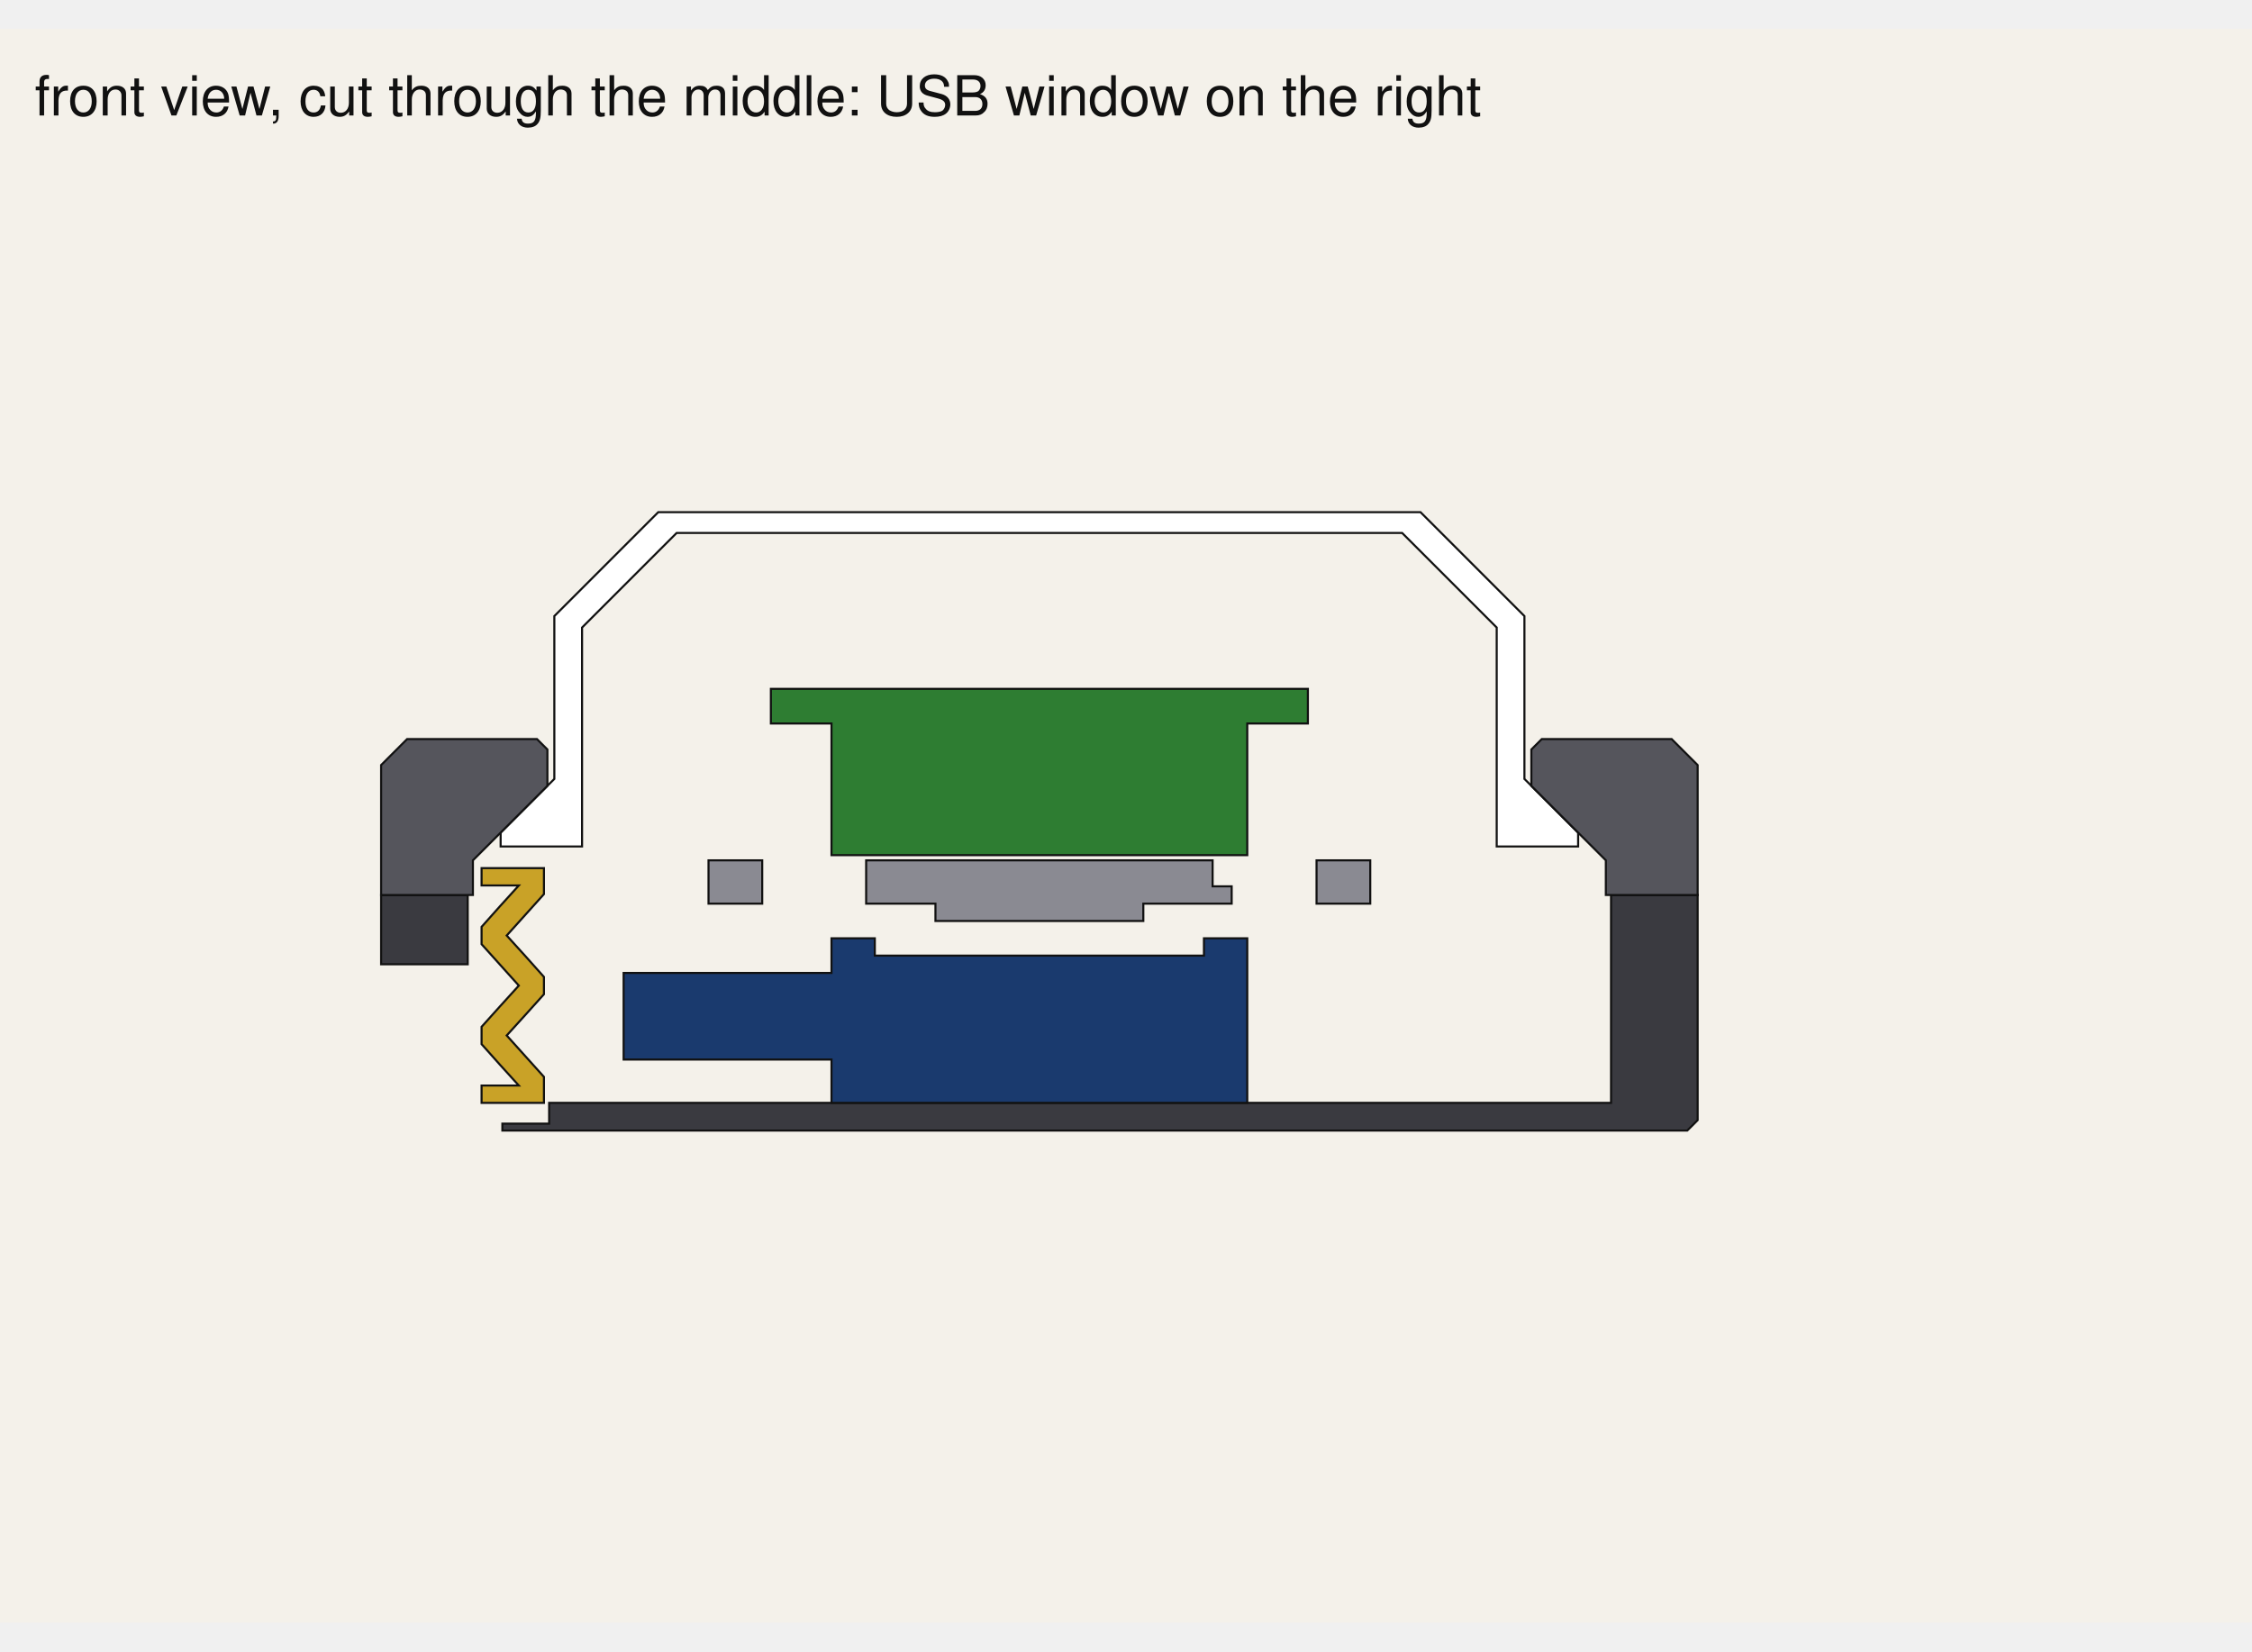
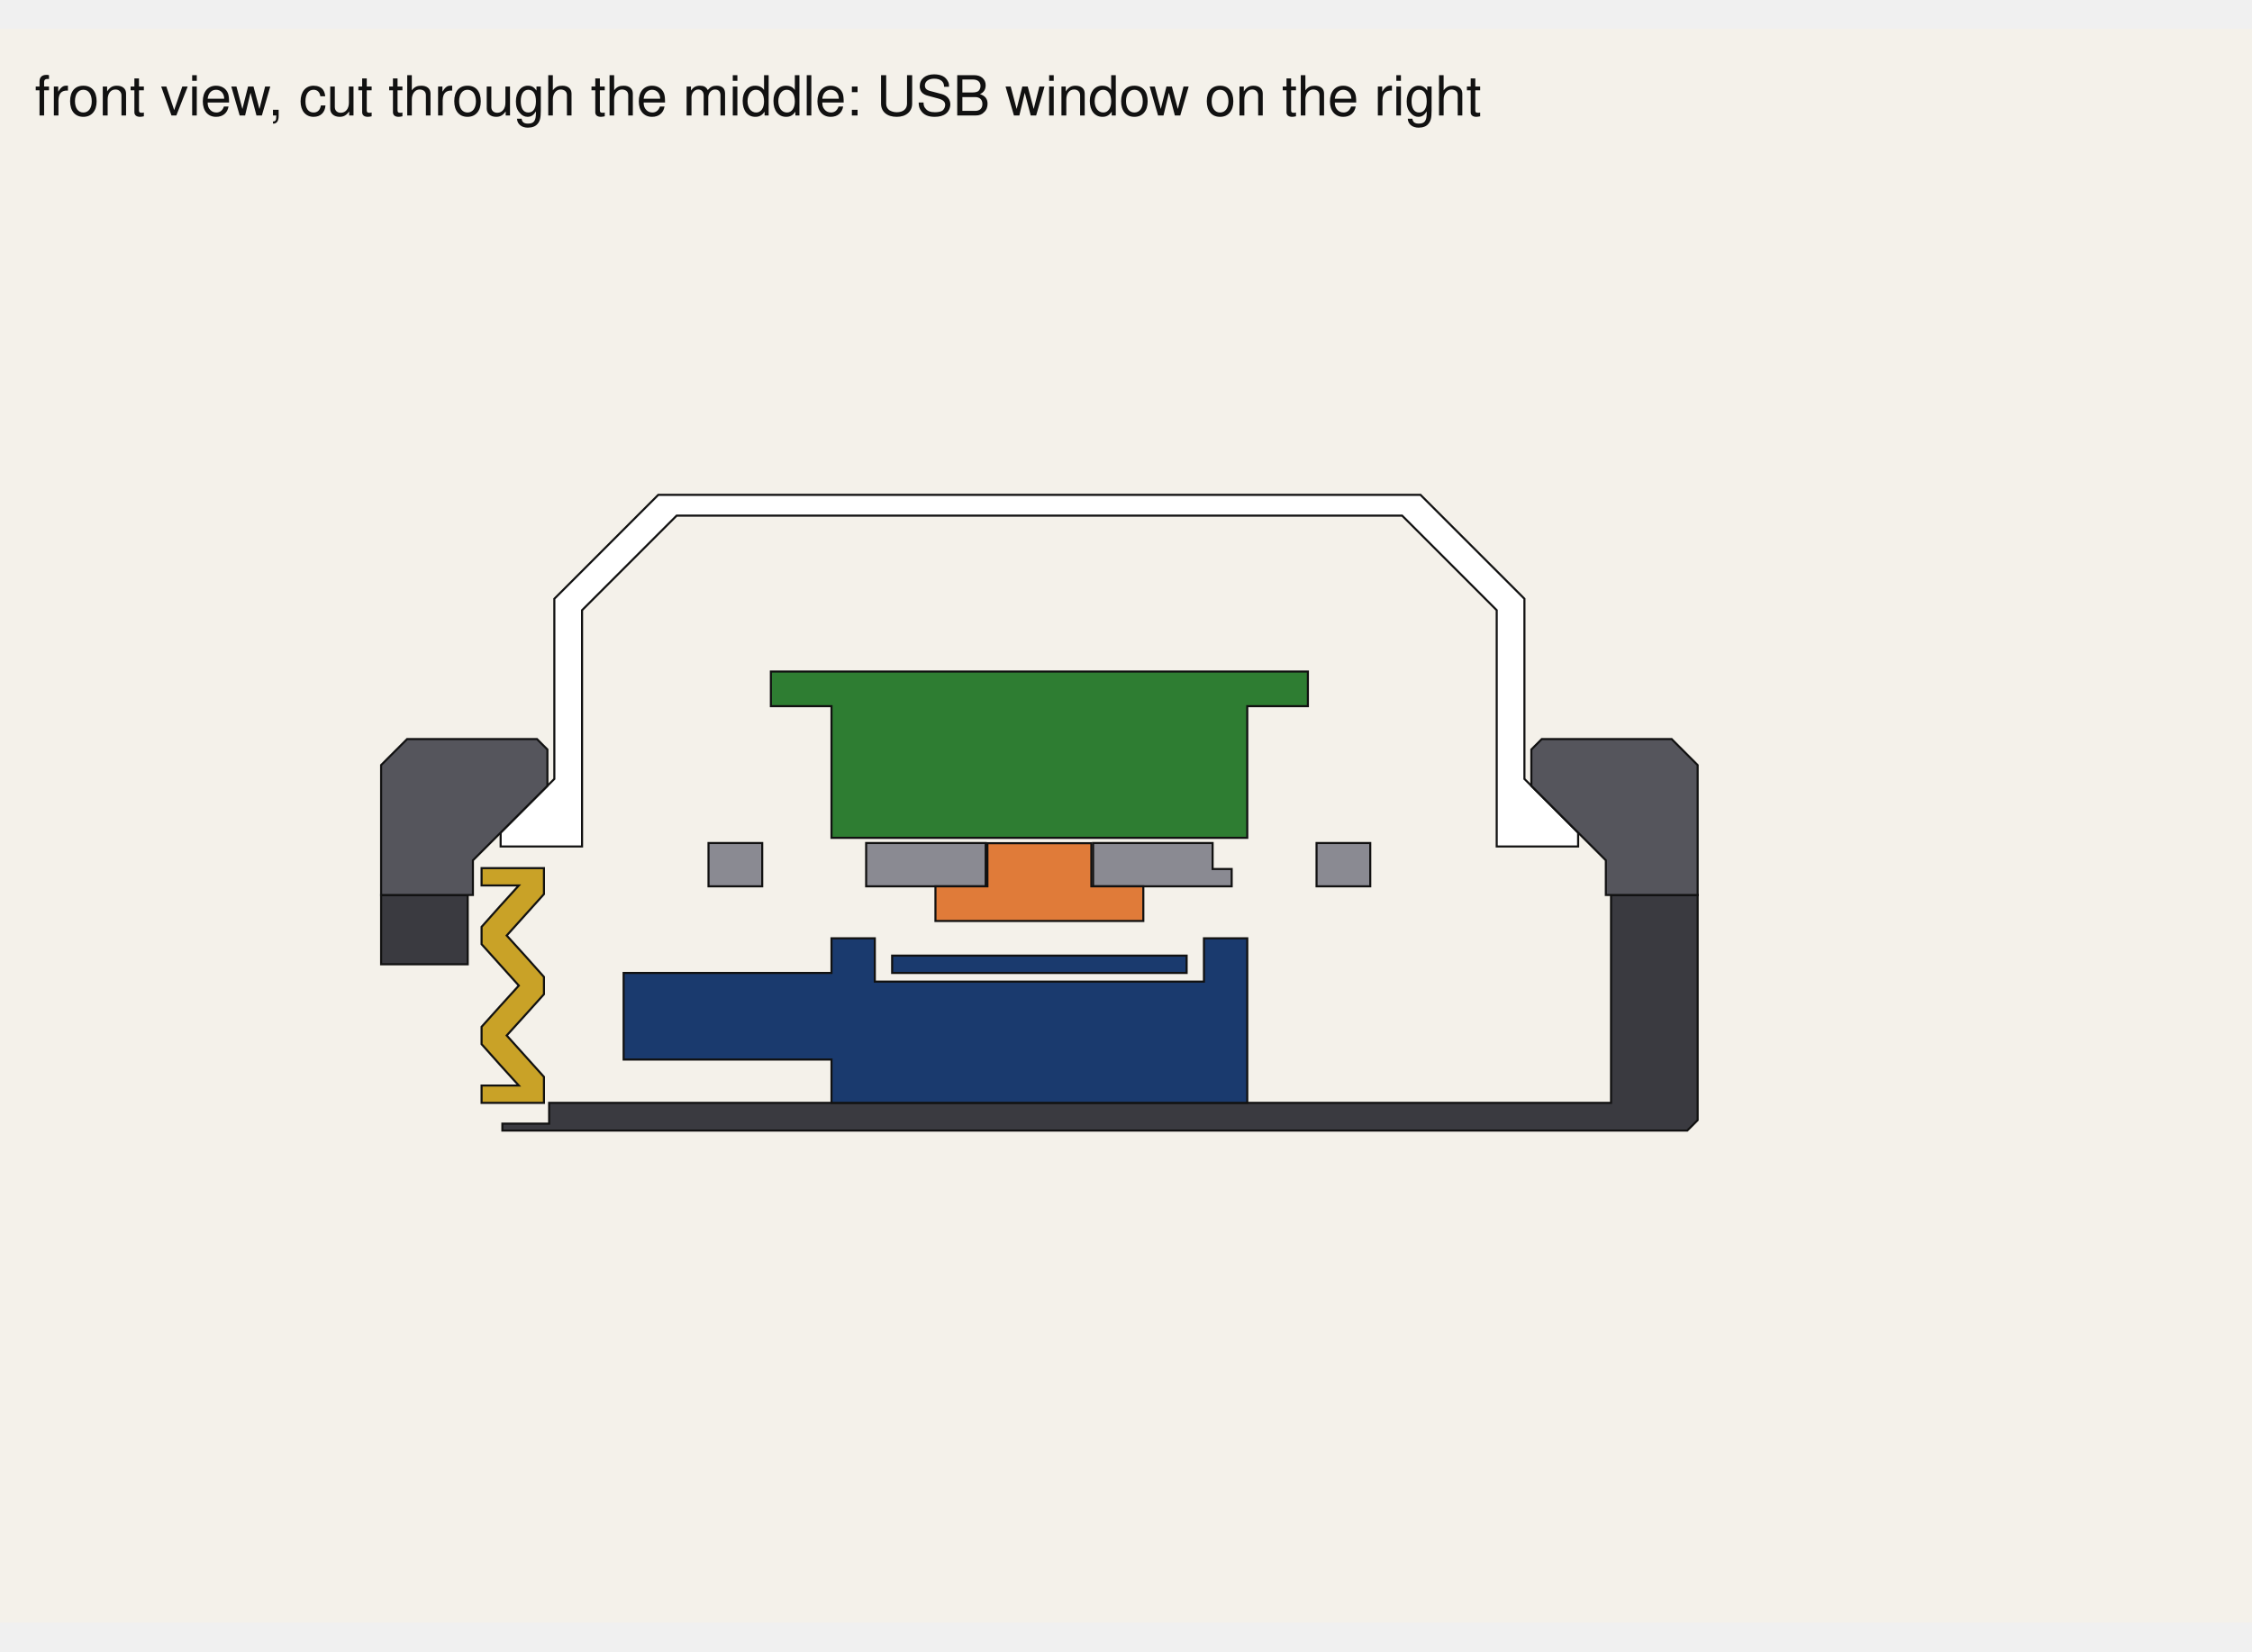
<svg xmlns="http://www.w3.org/2000/svg" viewBox="-60 -62 130 92" width="1320" height="968">
  <rect x="-60" y="-62" width="130" height="92" fill="#f4f1ea" />
  <path d="M38.00,-5.50 L38.00,1.00 L37.70,1.30 L37.40,1.60 L36.23,1.60 L36.20,1.60 L36.11,1.60 L35.98,1.60 L35.82,1.60 L35.63,1.60 L35.43,1.60 L35.23,1.60 L35.06,1.60 L34.92,1.60 L34.81,1.60 L34.76,1.60 L34.76,1.60 L24.93,1.60 L24.65,1.60 L24.63,1.60 L24.08,1.60 L23.97,1.60 L23.92,1.60 L23.74,1.60 L23.66,1.60 L23.43,1.60 L23.32,1.60 L23.06,1.60 L22.94,1.60 L22.65,1.60 L22.52,1.60 L22.24,1.60 L22.10,1.60 L21.84,1.60 L21.71,1.60 L21.49,1.60 L21.37,1.60 L21.20,1.60 L21.12,1.60 L-24.05,1.60 L-24.21,1.60 L-24.35,1.60 L-24.48,1.60 L-24.57,1.60 L-24.63,1.60 L-24.93,1.60 L-27.22,1.60 L-31.00,1.60 L-31.00,1.39 L-31.00,1.20 L-29.65,1.20 L-28.30,1.20 L-28.30,0.60 L-28.30,0.00 L-28.11,0.00 L-27.89,0.00 L-27.44,0.00 L-26.99,0.00 L-26.51,0.00 L-26.02,0.00 L-25.51,0.00 L-25.00,0.00 L-24.45,0.00 L-24.21,0.00 L-24.10,0.00 L-23.14,0.00 L-22.25,0.00 L-22.21,0.00 L-22.17,0.00 L-21.95,0.00 L-21.72,0.00 L-21.44,0.00 L-21.19,0.00 L-20.89,0.00 L-20.61,0.00 L-20.28,0.00 L-19.98,0.00 L-19.63,0.00 L-19.30,0.00 L-18.93,0.00 L-18.57,0.00 L-18.18,0.00 L-17.80,0.00 L-17.39,0.00 L-16.99,0.00 L-16.55,0.00 L-16.14,0.00 L-15.68,0.00 L-15.24,0.00 L-14.77,0.00 L-14.53,0.00 L-14.34,0.00 L-14.00,0.00 L-13.25,0.00 L-12.50,0.00 L0.00,0.00 L3.53,0.00 L12.50,0.00 L13.25,0.00 L14.00,0.00 L14.34,0.00 L14.53,0.00 L14.77,0.00 L15.24,0.00 L15.68,0.00 L16.14,0.00 L16.55,0.00 L16.99,0.00 L17.39,0.00 L17.80,0.00 L18.18,0.00 L18.57,0.00 L18.93,0.00 L19.30,0.00 L19.63,0.00 L19.98,0.00 L20.28,0.00 L20.61,0.00 L20.89,0.00 L21.19,0.00 L21.44,0.00 L21.72,0.00 L21.95,0.00 L22.17,0.00 L22.21,0.00 L22.25,0.00 L23.14,0.00 L24.10,0.00 L24.21,0.00 L24.45,0.00 L25.00,0.00 L25.51,0.00 L26.02,0.00 L26.51,0.00 L26.99,0.00 L27.44,0.00 L27.89,0.00 L28.31,0.00 L28.72,0.00 L29.10,0.00 L29.49,0.00 L29.83,0.00 L30.18,0.00 L30.49,0.00 L30.80,0.00 L31.07,0.00 L31.34,0.00 L31.58,0.00 L31.81,0.00 L32.01,0.00 L32.21,0.00 L32.37,0.00 L32.52,0.00 L32.64,0.00 L32.76,0.00 L32.84,0.00 L32.92,0.00 L32.96,0.00 L33.00,0.00 L33.00,-12.00 L33.31,-12.00 L33.50,-12.00 L38.00,-12.00 Z M-33.00,-8.00 L-34.03,-8.00 L-34.65,-8.00 L-38.00,-8.00 L-38.00,-8.86 L-38.00,-12.00 L-33.50,-12.00 L-33.31,-12.00 L-33.00,-12.00 Z" fill="#3a3a40" fill-rule="evenodd" stroke="#111" stroke-width="0.12" />
-   <path d="M28.00,-28.10 L28.00,-18.70 L31.10,-15.60 L31.10,-14.80 L26.40,-14.80 L26.40,-27.44 L20.94,-32.90 L0.00,-32.90 L-20.94,-32.90 L-26.40,-27.44 L-26.40,-14.80 L-31.10,-14.80 L-31.10,-15.60 L-28.00,-18.70 L-28.00,-28.10 L-22.00,-34.10 L0.00,-34.10 L22.00,-34.10 Z" fill="#ffffff" fill-rule="evenodd" stroke="#111" stroke-width="0.12" />
-   <path d="M10.00,-12.50 L10.54,-12.50 L10.71,-12.50 L11.04,-12.50 L11.06,-12.50 L11.09,-12.50 L11.10,-12.50 L11.10,-12.46 L11.10,-11.50 L11.03,-11.50 L10.88,-11.50 L9.88,-11.50 L8.92,-11.50 L8.91,-11.50 L8.82,-11.50 L8.70,-11.50 L8.58,-11.50 L8.45,-11.50 L8.31,-11.50 L8.18,-11.50 L8.03,-11.50 L7.89,-11.50 L7.73,-11.50 L7.57,-11.50 L7.41,-11.50 L7.24,-11.50 L7.07,-11.50 L6.90,-11.50 L6.72,-11.50 L6.53,-11.50 L6.34,-11.50 L6.15,-11.50 L6.00,-11.50 L6.00,-10.50 L5.95,-10.50 L5.90,-10.50 L5.80,-10.50 L5.69,-10.50 L5.54,-10.50 L5.39,-10.50 L5.20,-10.50 L5.00,-10.50 L4.76,-10.50 L4.52,-10.50 L4.24,-10.50 L3.96,-10.50 L3.65,-10.50 L3.34,-10.50 L3.00,-10.50 L2.66,-10.50 L2.30,-10.50 L1.93,-10.50 L1.55,-10.50 L1.17,-10.50 L0.78,-10.50 L0.39,-10.50 L0.00,-10.50 L-0.39,-10.50 L-0.78,-10.50 L-1.17,-10.50 L-1.55,-10.50 L-1.93,-10.50 L-2.30,-10.50 L-2.66,-10.50 L-3.00,-10.50 L-3.34,-10.50 L-3.65,-10.50 L-3.96,-10.50 L-4.24,-10.50 L-4.52,-10.50 L-4.76,-10.50 L-5.00,-10.50 L-5.20,-10.50 L-5.39,-10.50 L-5.54,-10.50 L-5.69,-10.50 L-5.80,-10.50 L-5.90,-10.50 L-5.95,-10.50 L-6.00,-10.50 L-6.00,-11.50 L-7.50,-11.50 L-7.64,-11.50 L-7.77,-11.50 L-7.91,-11.50 L-8.04,-11.50 L-8.18,-11.50 L-8.32,-11.50 L-8.45,-11.50 L-8.49,-11.50 L-8.58,-11.50 L-8.70,-11.50 L-8.82,-11.50 L-8.93,-11.50 L-9.04,-11.50 L-9.14,-11.50 L-9.24,-11.50 L-9.33,-11.50 L-9.42,-11.50 L-9.50,-11.50 L-9.57,-11.50 L-9.64,-11.50 L-9.70,-11.50 L-9.76,-11.50 L-9.81,-11.50 L-9.86,-11.50 L-9.89,-11.50 L-9.93,-11.50 L-9.95,-11.50 L-9.98,-11.50 L-9.99,-11.50 L-10.00,-11.50 L-10.00,-14.00 L-9.99,-14.00 L-9.98,-14.00 L-9.95,-14.00 L-9.93,-14.00 L-9.89,-14.00 L-9.86,-14.00 L-9.81,-14.00 L-9.76,-14.00 L-9.70,-14.00 L-9.64,-14.00 L-9.57,-14.00 L-9.50,-14.00 L-9.42,-14.00 L-9.33,-14.00 L-9.24,-14.00 L-9.14,-14.00 L-9.04,-14.00 L-8.93,-14.00 L-8.82,-14.00 L-8.70,-14.00 L-8.58,-14.00 L-8.45,-14.00 L-8.31,-14.00 L-8.18,-14.00 L-8.03,-14.00 L-7.89,-14.00 L-7.73,-14.00 L-7.57,-14.00 L-7.41,-14.00 L-7.24,-14.00 L-7.07,-14.00 L-6.90,-14.00 L-6.72,-14.00 L-6.53,-14.00 L-6.34,-14.00 L-6.15,-14.00 L-5.96,-14.00 L-5.76,-14.00 L-5.56,-14.00 L-5.35,-14.00 L-5.14,-14.00 L-4.93,-14.00 L-4.71,-14.00 L-4.50,-14.00 L-4.28,-14.00 L-4.05,-14.00 L-3.83,-14.00 L-3.60,-14.00 L-3.37,-14.00 L-3.14,-14.00 L-2.90,-14.00 L-2.67,-14.00 L-2.43,-14.00 L-2.19,-14.00 L-1.95,-14.00 L-1.71,-14.00 L-1.47,-14.00 L-1.22,-14.00 L-0.98,-14.00 L-0.74,-14.00 L-0.49,-14.00 L-0.25,-14.00 L0.00,-14.00 L0.25,-14.00 L0.49,-14.00 L0.74,-14.00 L0.98,-14.00 L1.22,-14.00 L1.47,-14.00 L1.71,-14.00 L1.95,-14.00 L2.19,-14.00 L2.43,-14.00 L2.67,-14.00 L2.90,-14.00 L3.14,-14.00 L3.37,-14.00 L3.60,-14.00 L3.83,-14.00 L4.05,-14.00 L4.28,-14.00 L4.50,-14.00 L4.71,-14.00 L4.93,-14.00 L5.14,-14.00 L5.35,-14.00 L5.56,-14.00 L5.76,-14.00 L5.96,-14.00 L6.15,-14.00 L6.34,-14.00 L6.53,-14.00 L6.72,-14.00 L6.90,-14.00 L7.07,-14.00 L7.24,-14.00 L7.41,-14.00 L7.57,-14.00 L7.73,-14.00 L7.89,-14.00 L8.03,-14.00 L8.18,-14.00 L8.31,-14.00 L8.45,-14.00 L8.58,-14.00 L8.70,-14.00 L8.82,-14.00 L8.93,-14.00 L9.04,-14.00 L9.14,-14.00 L9.24,-14.00 L9.33,-14.00 L9.42,-14.00 L9.50,-14.00 L9.57,-14.00 L9.64,-14.00 L9.70,-14.00 L9.76,-14.00 L9.81,-14.00 L9.86,-14.00 L9.89,-14.00 L9.93,-14.00 L9.95,-14.00 L9.98,-14.00 L9.99,-14.00 L10.00,-14.00 Z M-16.00,-11.50 L-16.82,-11.50 L-16.84,-11.50 L-16.87,-11.50 L-16.87,-11.50 L-17.07,-11.50 L-17.27,-11.50 L-17.47,-11.50 L-17.65,-11.50 L-17.83,-11.50 L-17.98,-11.50 L-18.14,-11.50 L-18.28,-11.50 L-18.41,-11.50 L-18.53,-11.50 L-18.64,-11.50 L-18.73,-11.50 L-18.82,-11.50 L-18.89,-11.50 L-18.96,-11.50 L-19.01,-11.50 L-19.05,-11.50 L-19.08,-11.50 L-19.10,-11.50 L-19.10,-14.00 L-19.08,-14.00 L-19.05,-14.00 L-19.01,-14.00 L-18.96,-14.00 L-18.89,-14.00 L-18.82,-14.00 L-18.73,-14.00 L-18.64,-14.00 L-18.53,-14.00 L-18.41,-14.00 L-18.28,-14.00 L-18.14,-14.00 L-17.98,-14.00 L-17.83,-14.00 L-17.65,-14.00 L-17.47,-14.00 L-17.27,-14.00 L-17.07,-14.00 L-16.84,-14.00 L-16.62,-14.00 L-16.38,-14.00 L-16.14,-14.00 L-16.01,-14.00 L-16.00,-14.00 Z M19.10,-11.50 L19.08,-11.50 L19.05,-11.50 L19.01,-11.50 L18.96,-11.50 L18.89,-11.50 L18.82,-11.50 L18.73,-11.50 L18.64,-11.50 L18.53,-11.50 L18.41,-11.50 L18.28,-11.50 L18.14,-11.50 L17.98,-11.50 L17.83,-11.50 L17.65,-11.50 L17.47,-11.50 L17.27,-11.50 L17.07,-11.50 L16.84,-11.50 L16.62,-11.50 L16.38,-11.50 L16.14,-11.50 L16.00,-11.50 L16.00,-14.00 L16.01,-14.00 L16.14,-14.00 L16.38,-14.00 L16.62,-14.00 L16.84,-14.00 L17.07,-14.00 L17.27,-14.00 L17.47,-14.00 L17.65,-14.00 L17.83,-14.00 L17.98,-14.00 L18.14,-14.00 L18.28,-14.00 L18.41,-14.00 L18.53,-14.00 L18.64,-14.00 L18.73,-14.00 L18.82,-14.00 L18.89,-14.00 L18.96,-14.00 L19.01,-14.00 L19.05,-14.00 L19.08,-14.00 L19.10,-14.00 Z" fill="#8a8a92" fill-rule="evenodd" stroke="#111" stroke-width="0.12" />
+   <path d="M28.00,-29.10 L28.00,-18.70 L31.10,-15.60 L31.10,-14.80 L26.40,-14.80 L26.40,-28.44 L20.94,-33.90 L0.00,-33.90 L-20.94,-33.90 L-26.40,-28.44 L-26.40,-14.80 L-31.10,-14.80 L-31.10,-15.60 L-28.00,-18.70 L-28.00,-29.10 L-22.00,-35.10 L0.00,-35.10 L22.00,-35.10 Z" fill="#ffffff" fill-rule="evenodd" stroke="#111" stroke-width="0.12" />
+   <path d="M-16.00,-12.50 L-16.82,-12.50 L-16.84,-12.50 L-16.87,-12.50 L-16.87,-12.50 L-17.07,-12.50 L-17.27,-12.50 L-17.47,-12.50 L-17.65,-12.50 L-17.83,-12.50 L-17.98,-12.50 L-18.14,-12.50 L-18.28,-12.50 L-18.41,-12.50 L-18.53,-12.50 L-18.64,-12.50 L-18.73,-12.50 L-18.82,-12.50 L-18.89,-12.50 L-18.96,-12.50 L-19.01,-12.50 L-19.05,-12.50 L-19.08,-12.50 L-19.10,-12.50 L-19.10,-15.00 L-19.08,-15.00 L-19.05,-15.00 L-19.01,-15.00 L-18.96,-15.00 L-18.89,-15.00 L-18.82,-15.00 L-18.73,-15.00 L-18.64,-15.00 L-18.53,-15.00 L-18.41,-15.00 L-18.28,-15.00 L-18.14,-15.00 L-17.98,-15.00 L-17.83,-15.00 L-17.65,-15.00 L-17.47,-15.00 L-17.27,-15.00 L-17.07,-15.00 L-16.84,-15.00 L-16.62,-15.00 L-16.38,-15.00 L-16.14,-15.00 L-16.01,-15.00 L-16.00,-15.00 Z M-3.10,-12.50 L-3.90,-12.50 L-4.10,-12.50 L-4.30,-12.50 L-4.50,-12.50 L-4.70,-12.50 L-4.71,-12.50 L-4.91,-12.50 L-5.05,-12.50 L-5.11,-12.50 L-5.32,-12.50 L-5.52,-12.50 L-5.72,-12.50 L-5.93,-12.50 L-6.14,-12.50 L-6.35,-12.50 L-6.57,-12.50 L-6.79,-12.50 L-7.01,-12.50 L-8.45,-12.50 L-8.49,-12.50 L-8.58,-12.50 L-8.70,-12.50 L-8.82,-12.50 L-8.93,-12.50 L-9.04,-12.50 L-9.14,-12.50 L-9.24,-12.50 L-9.33,-12.50 L-9.42,-12.50 L-9.50,-12.50 L-9.57,-12.50 L-9.64,-12.50 L-9.70,-12.50 L-9.76,-12.50 L-9.81,-12.50 L-9.86,-12.50 L-9.89,-12.50 L-9.93,-12.50 L-9.95,-12.50 L-9.98,-12.50 L-9.99,-12.50 L-10.00,-12.50 L-10.00,-15.00 L-9.99,-15.00 L-9.98,-15.00 L-9.95,-15.00 L-9.93,-15.00 L-9.89,-15.00 L-9.86,-15.00 L-9.81,-15.00 L-9.76,-15.00 L-9.70,-15.00 L-9.64,-15.00 L-9.57,-15.00 L-9.50,-15.00 L-9.42,-15.00 L-9.33,-15.00 L-9.24,-15.00 L-9.14,-15.00 L-9.04,-15.00 L-8.93,-15.00 L-8.82,-15.00 L-8.70,-15.00 L-8.58,-15.00 L-8.45,-15.00 L-8.31,-15.00 L-8.18,-15.00 L-8.03,-15.00 L-7.89,-15.00 L-7.73,-15.00 L-7.57,-15.00 L-7.41,-15.00 L-7.24,-15.00 L-7.07,-15.00 L-6.90,-15.00 L-6.72,-15.00 L-6.53,-15.00 L-6.34,-15.00 L-6.15,-15.00 L-5.96,-15.00 L-5.76,-15.00 L-5.56,-15.00 L-5.35,-15.00 L-5.14,-15.00 L-4.93,-15.00 L-4.71,-15.00 L-4.50,-15.00 L-4.28,-15.00 L-4.05,-15.00 L-3.83,-15.00 L-3.60,-15.00 L-3.37,-15.00 L-3.14,-15.00 L-3.10,-15.00 Z M10.00,-13.50 L10.54,-13.50 L10.71,-13.50 L11.04,-13.50 L11.06,-13.50 L11.09,-13.50 L11.10,-13.50 L11.10,-13.46 L11.10,-12.50 L11.03,-12.50 L10.88,-12.50 L9.88,-12.50 L8.92,-12.50 L8.91,-12.50 L8.82,-12.50 L8.70,-12.50 L8.58,-12.50 L8.45,-12.50 L8.31,-12.50 L8.18,-12.50 L8.03,-12.50 L7.89,-12.50 L7.73,-12.50 L7.57,-12.50 L7.41,-12.50 L7.24,-12.50 L7.07,-12.50 L6.90,-12.50 L6.72,-12.50 L6.53,-12.50 L6.34,-12.50 L6.15,-12.50 L5.96,-12.50 L5.76,-12.50 L5.56,-12.50 L5.35,-12.50 L5.14,-12.50 L4.93,-12.50 L4.71,-12.50 L4.50,-12.50 L4.28,-12.50 L4.05,-12.50 L3.83,-12.50 L3.60,-12.50 L3.37,-12.50 L3.14,-12.50 L3.10,-12.50 L3.10,-15.00 L3.14,-15.00 L3.37,-15.00 L3.60,-15.00 L3.83,-15.00 L4.05,-15.00 L4.28,-15.00 L4.50,-15.00 L4.71,-15.00 L4.93,-15.00 L5.14,-15.00 L5.35,-15.00 L5.56,-15.00 L5.76,-15.00 L5.96,-15.00 L6.15,-15.00 L6.34,-15.00 L6.53,-15.00 L6.72,-15.00 L6.90,-15.00 L7.07,-15.00 L7.24,-15.00 L7.41,-15.00 L7.57,-15.00 L7.73,-15.00 L7.89,-15.00 L8.03,-15.00 L8.18,-15.00 L8.31,-15.00 L8.45,-15.00 L8.58,-15.00 L8.70,-15.00 L8.82,-15.00 L8.93,-15.00 L9.04,-15.00 L9.14,-15.00 L9.24,-15.00 L9.33,-15.00 L9.42,-15.00 L9.50,-15.00 L9.57,-15.00 L9.64,-15.00 L9.70,-15.00 L9.76,-15.00 L9.81,-15.00 L9.86,-15.00 L9.89,-15.00 L9.93,-15.00 L9.95,-15.00 L9.98,-15.00 L9.99,-15.00 L10.00,-15.00 Z M19.10,-12.50 L19.08,-12.50 L19.05,-12.50 L19.01,-12.50 L18.96,-12.50 L18.89,-12.50 L18.82,-12.50 L18.73,-12.50 L18.64,-12.50 L18.53,-12.50 L18.41,-12.50 L18.28,-12.50 L18.14,-12.50 L17.98,-12.50 L17.83,-12.50 L17.65,-12.50 L17.47,-12.50 L17.27,-12.50 L17.07,-12.50 L16.84,-12.50 L16.62,-12.50 L16.38,-12.50 L16.14,-12.50 L16.00,-12.50 L16.00,-15.00 L16.01,-15.00 L16.14,-15.00 L16.38,-15.00 L16.62,-15.00 L16.84,-15.00 L17.07,-15.00 L17.27,-15.00 L17.47,-15.00 L17.65,-15.00 L17.83,-15.00 L17.98,-15.00 L18.14,-15.00 L18.28,-15.00 L18.41,-15.00 L18.53,-15.00 L18.64,-15.00 L18.73,-15.00 L18.82,-15.00 L18.89,-15.00 L18.96,-15.00 L19.01,-15.00 L19.05,-15.00 L19.08,-15.00 L19.10,-15.00 Z" fill="#8a8a92" fill-rule="evenodd" stroke="#111" stroke-width="0.12" />
+   <path d="M3.00,-12.50 L3.34,-12.50 L3.65,-12.50 L3.96,-12.50 L4.24,-12.50 L4.52,-12.50 L4.76,-12.50 L5.00,-12.50 L5.20,-12.50 L5.39,-12.50 L5.54,-12.50 L5.69,-12.50 L5.80,-12.50 L5.90,-12.50 L5.95,-12.50 L6.00,-12.50 L6.00,-10.50 L5.95,-10.50 L5.90,-10.50 L5.80,-10.50 L5.69,-10.50 L5.54,-10.50 L5.39,-10.50 L5.20,-10.50 L5.00,-10.50 L4.76,-10.50 L4.52,-10.50 L4.24,-10.50 L3.96,-10.50 L3.65,-10.50 L3.34,-10.50 L3.00,-10.50 L2.66,-10.50 L2.30,-10.50 L1.79,-10.50 L1.70,-10.50 L1.55,-10.50 L1.37,-10.50 L1.24,-10.50 L1.17,-10.50 L0.93,-10.50 L0.89,-10.50 L0.78,-10.50 L0.39,-10.50 L0.00,-10.50 L-0.39,-10.50 L-0.53,-10.50 L-0.68,-10.50 L-0.78,-10.50 L-0.93,-10.50 L-1.17,-10.50 L-1.24,-10.50 L-1.70,-10.50 L-2.30,-10.50 L-2.66,-10.50 L-3.00,-10.50 L-3.34,-10.50 L-3.65,-10.50 L-3.96,-10.50 L-4.24,-10.50 L-4.52,-10.50 L-4.76,-10.50 L-5.00,-10.50 L-5.20,-10.50 L-5.39,-10.50 L-5.54,-10.50 L-5.69,-10.50 L-5.80,-10.50 L-5.90,-10.50 L-5.95,-10.50 L-6.00,-10.50 L-6.00,-12.50 L-5.95,-12.50 L-5.90,-12.50 L-5.80,-12.50 L-5.69,-12.50 L-5.54,-12.50 L-5.39,-12.50 L-5.20,-12.50 L-5.00,-12.50 L-4.76,-12.50 L-4.52,-12.50 L-4.24,-12.50 L-3.96,-12.50 L-3.65,-12.50 L-3.34,-12.50 L-3.00,-12.50 L-3.00,-14.99 L-2.94,-14.99 L-2.88,-14.99 L-2.77,-14.99 L-2.66,-14.99 L-2.49,-14.99 L-2.33,-14.99 L-2.12,-14.99 L-1.91,-14.99 L-1.67,-14.99 L-1.42,-14.99 L-1.15,-14.99 L-0.88,-14.99 L-0.59,-14.99 L-0.30,-14.99 L0.00,-14.99 L0.30,-14.99 L0.59,-14.99 L0.88,-14.99 L1.15,-14.99 L1.42,-14.99 L1.67,-14.99 L1.91,-14.99 L2.12,-14.99 L2.33,-14.99 L2.49,-14.99 L2.66,-14.99 L2.77,-14.99 L2.88,-14.99 L2.94,-14.99 L3.00,-14.99 Z" fill="#e07b39" fill-rule="evenodd" stroke="#111" stroke-width="0.12" />
  <path d="M-28.40,-20.40 L-28.40,-18.30 L-32.70,-14.00 L-32.70,-12.00 L-33.02,-12.00 L-33.24,-12.00 L-38.00,-12.00 L-38.00,-15.75 L-38.00,-19.50 L-37.62,-19.88 L-37.57,-19.93 L-37.46,-20.04 L-37.27,-20.23 L-37.16,-20.34 L-36.86,-20.64 L-36.84,-20.66 L-36.75,-20.75 L-36.59,-20.91 L-36.50,-21.00 L-36.37,-21.00 L-36.25,-21.00 L-35.98,-21.00 L-29.92,-21.00 L-29.53,-21.00 L-29.00,-21.00 Z M36.59,-20.91 L36.75,-20.75 L36.84,-20.66 L36.86,-20.64 L37.16,-20.34 L37.27,-20.23 L37.46,-20.04 L37.57,-19.93 L37.62,-19.88 L38.00,-19.50 L38.00,-15.75 L38.00,-12.00 L33.36,-12.00 L33.24,-12.00 L33.02,-12.00 L32.70,-12.00 L32.70,-14.00 L28.40,-18.30 L28.40,-20.40 L29.00,-21.00 L29.50,-21.00 L29.86,-21.00 L30.12,-21.00 L35.72,-21.00 L35.98,-21.00 L36.25,-21.00 L36.37,-21.00 L36.50,-21.00 Z" fill="#55555c" fill-rule="evenodd" stroke="#111" stroke-width="0.12" />
-   <path d="M15.50,-22.90 L15.50,-21.90 L13.93,-21.90 L12.00,-21.90 L12.00,-18.11 L12.00,-18.10 L12.00,-14.30 L0.00,-14.30 L-12.00,-14.30 L-12.00,-18.10 L-12.00,-18.11 L-12.00,-21.90 L-13.93,-21.90 L-15.50,-21.90 L-15.50,-22.90 L-15.50,-23.90 L-10.33,-23.90 L0.00,-23.90 L10.33,-23.90 L15.50,-23.90 Z" fill="#2e7d32" fill-rule="evenodd" stroke="#111" stroke-width="0.12" />
-   <path d="M-9.50,-9.00 L-9.50,-8.50 L0.00,-8.50 L9.50,-8.50 L9.50,-9.00 L9.50,-9.50 L10.60,-9.50 L12.00,-9.50 L12.00,-4.75 L12.00,0.00 L0.00,0.00 L-12.00,0.00 L-12.00,-1.88 L-12.00,-2.50 L-18.00,-2.50 L-24.00,-2.50 L-24.00,-5.00 L-24.00,-7.50 L-18.00,-7.50 L-12.00,-7.50 L-12.00,-8.00 L-12.00,-9.50 L-10.60,-9.50 L-9.50,-9.50 Z" fill="#1a3a6e" fill-rule="evenodd" stroke="#111" stroke-width="0.12" />
+   <path d="M15.50,-23.90 L15.50,-22.90 L13.93,-22.90 L12.00,-22.90 L12.00,-19.11 L12.00,-19.10 L12.00,-15.30 L0.00,-15.30 L-12.00,-15.30 L-12.00,-19.10 L-12.00,-19.11 L-12.00,-22.90 L-13.93,-22.90 L-15.50,-22.90 L-15.50,-23.90 L-15.50,-24.90 L-10.33,-24.90 L0.00,-24.90 L10.33,-24.90 L15.50,-24.90 Z" fill="#2e7d32" fill-rule="evenodd" stroke="#111" stroke-width="0.12" />
+   <path d="M-9.50,-8.25 L-9.50,-7.00 L0.00,-7.00 L9.50,-7.00 L9.50,-8.25 L9.50,-9.50 L10.60,-9.50 L12.00,-9.50 L12.00,-4.75 L12.00,0.00 L0.00,0.00 L-12.00,0.00 L-12.00,-1.88 L-12.00,-2.50 L-18.00,-2.50 L-24.00,-2.50 L-24.00,-5.00 L-24.00,-7.50 L-18.00,-7.50 L-12.00,-7.50 L-12.00,-8.00 L-12.00,-9.50 L-10.60,-9.50 L-9.50,-9.50 Z M8.50,-8.00 L8.50,-7.50 L0.00,-7.50 L-8.50,-7.50 L-8.50,-8.00 L-8.50,-8.50 L0.00,-8.50 L8.50,-8.50 Z" fill="#1a3a6e" fill-rule="evenodd" stroke="#111" stroke-width="0.12" />
  <path d="M-28.60,-12.55 L-28.60,-12.05 L-29.67,-10.86 L-30.75,-9.66 L-29.67,-8.47 L-28.60,-7.27 L-28.60,-6.77 L-28.60,-6.27 L-29.67,-5.08 L-30.75,-3.89 L-29.67,-2.69 L-28.60,-1.50 L-28.60,-1.25 L-28.60,-1.00 L-28.60,-0.75 L-28.60,-0.50 L-28.60,-0.25 L-28.60,0.00 L-30.40,0.00 L-32.20,0.00 L-32.20,-0.50 L-32.20,-1.00 L-31.13,-1.00 L-30.05,-1.00 L-31.13,-2.19 L-32.20,-3.39 L-32.20,-3.89 L-32.20,-4.39 L-31.13,-5.58 L-30.05,-6.77 L-31.13,-7.97 L-32.20,-9.16 L-32.20,-9.66 L-32.20,-10.16 L-31.13,-11.36 L-30.05,-12.55 L-31.13,-12.55 L-32.20,-12.55 L-32.20,-13.05 L-32.20,-13.55 L-30.40,-13.55 L-28.60,-13.55 Z" fill="#c9a227" fill-rule="evenodd" stroke="#111" stroke-width="0.12" />
  <text x="-58" y="-57" font-family="Helvetica" font-size="3.2" fill="#111">front view, cut through the middle: USB window on the right</text>
</svg>
